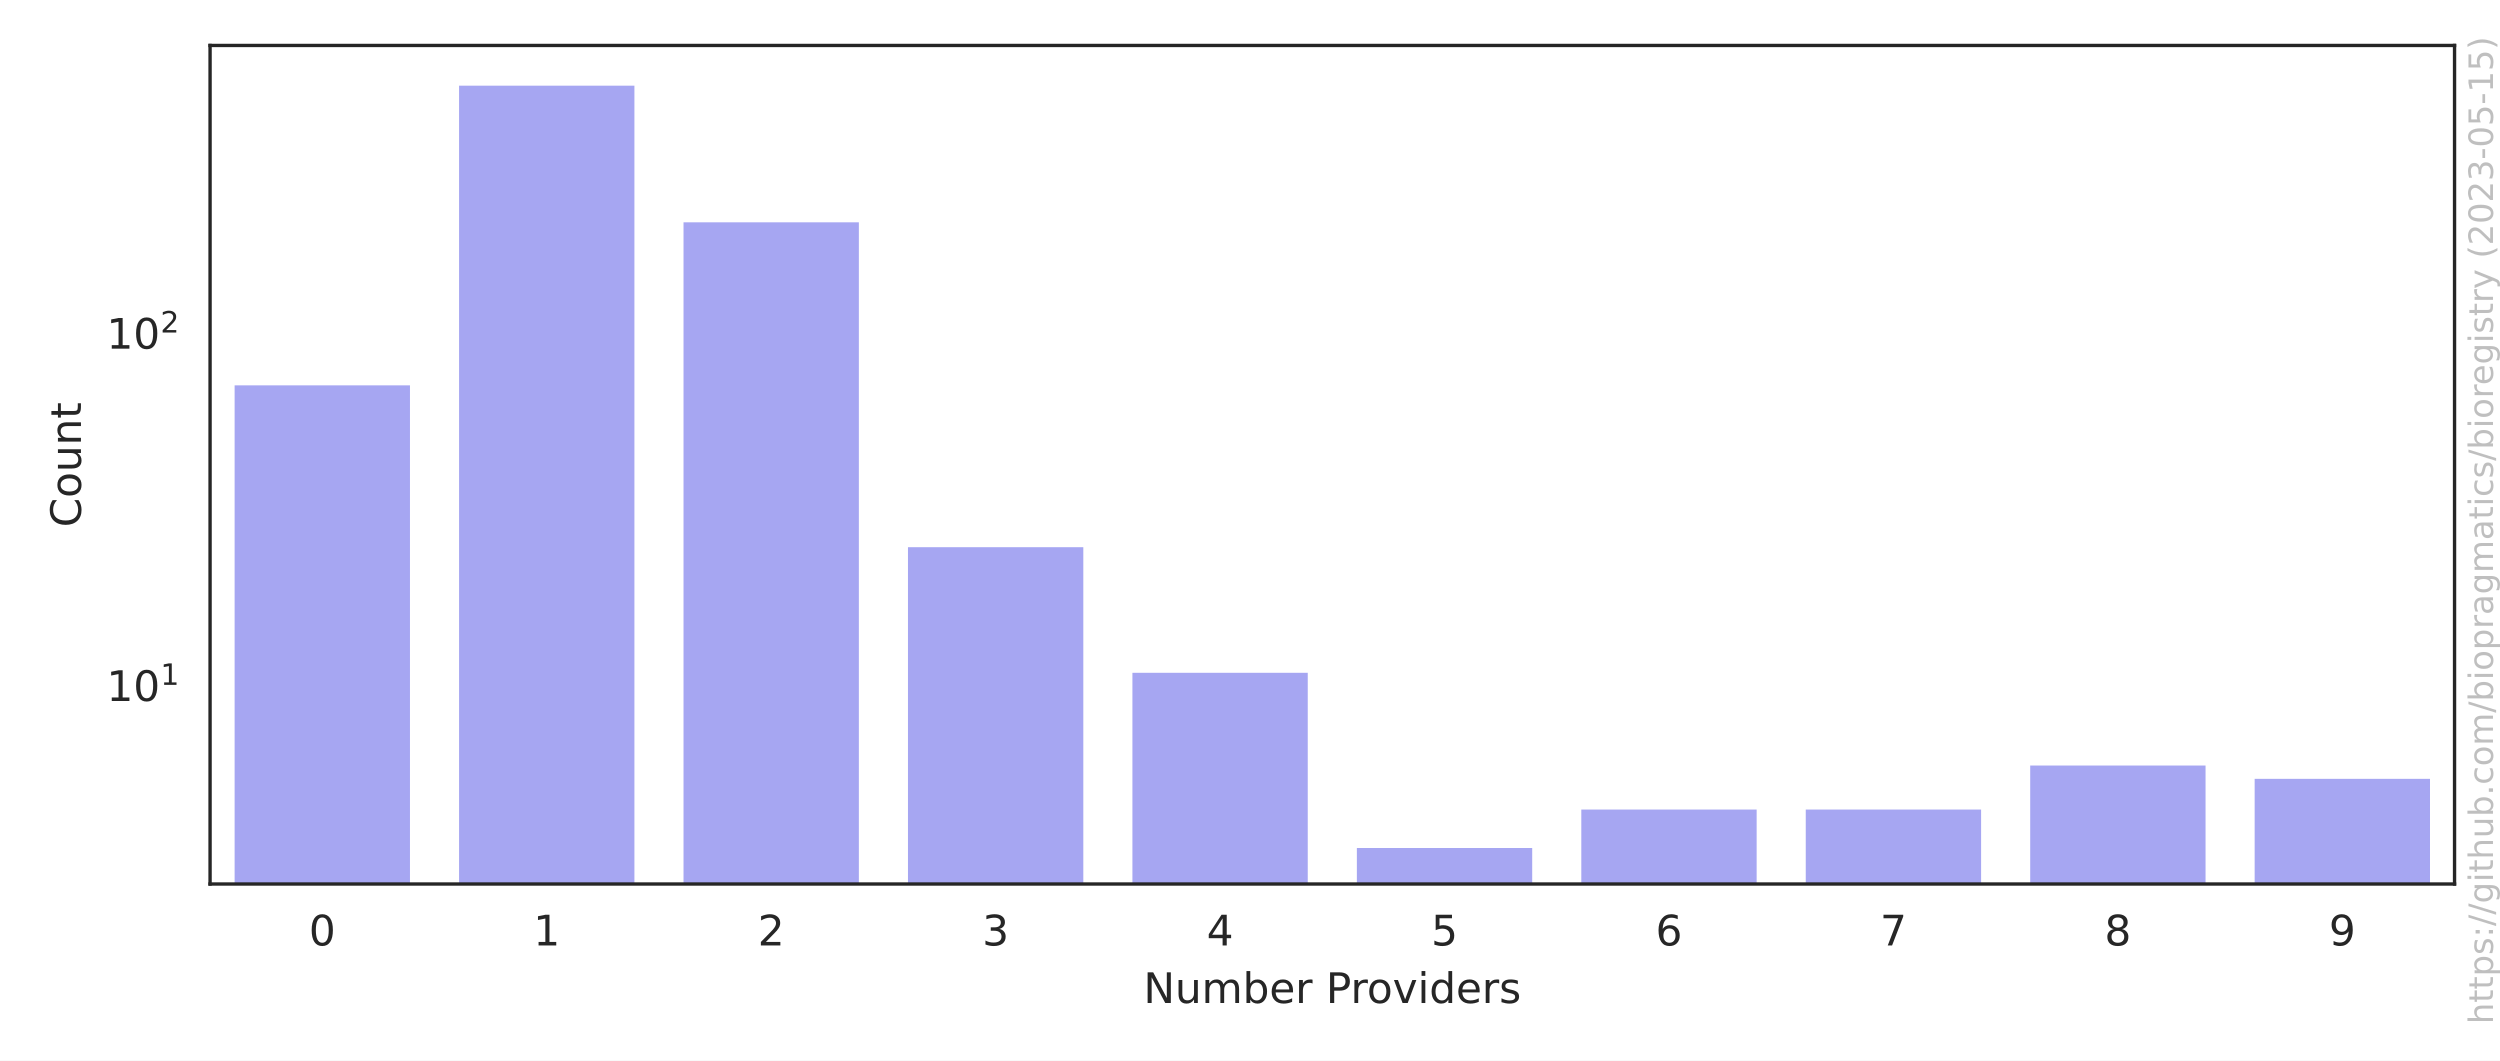
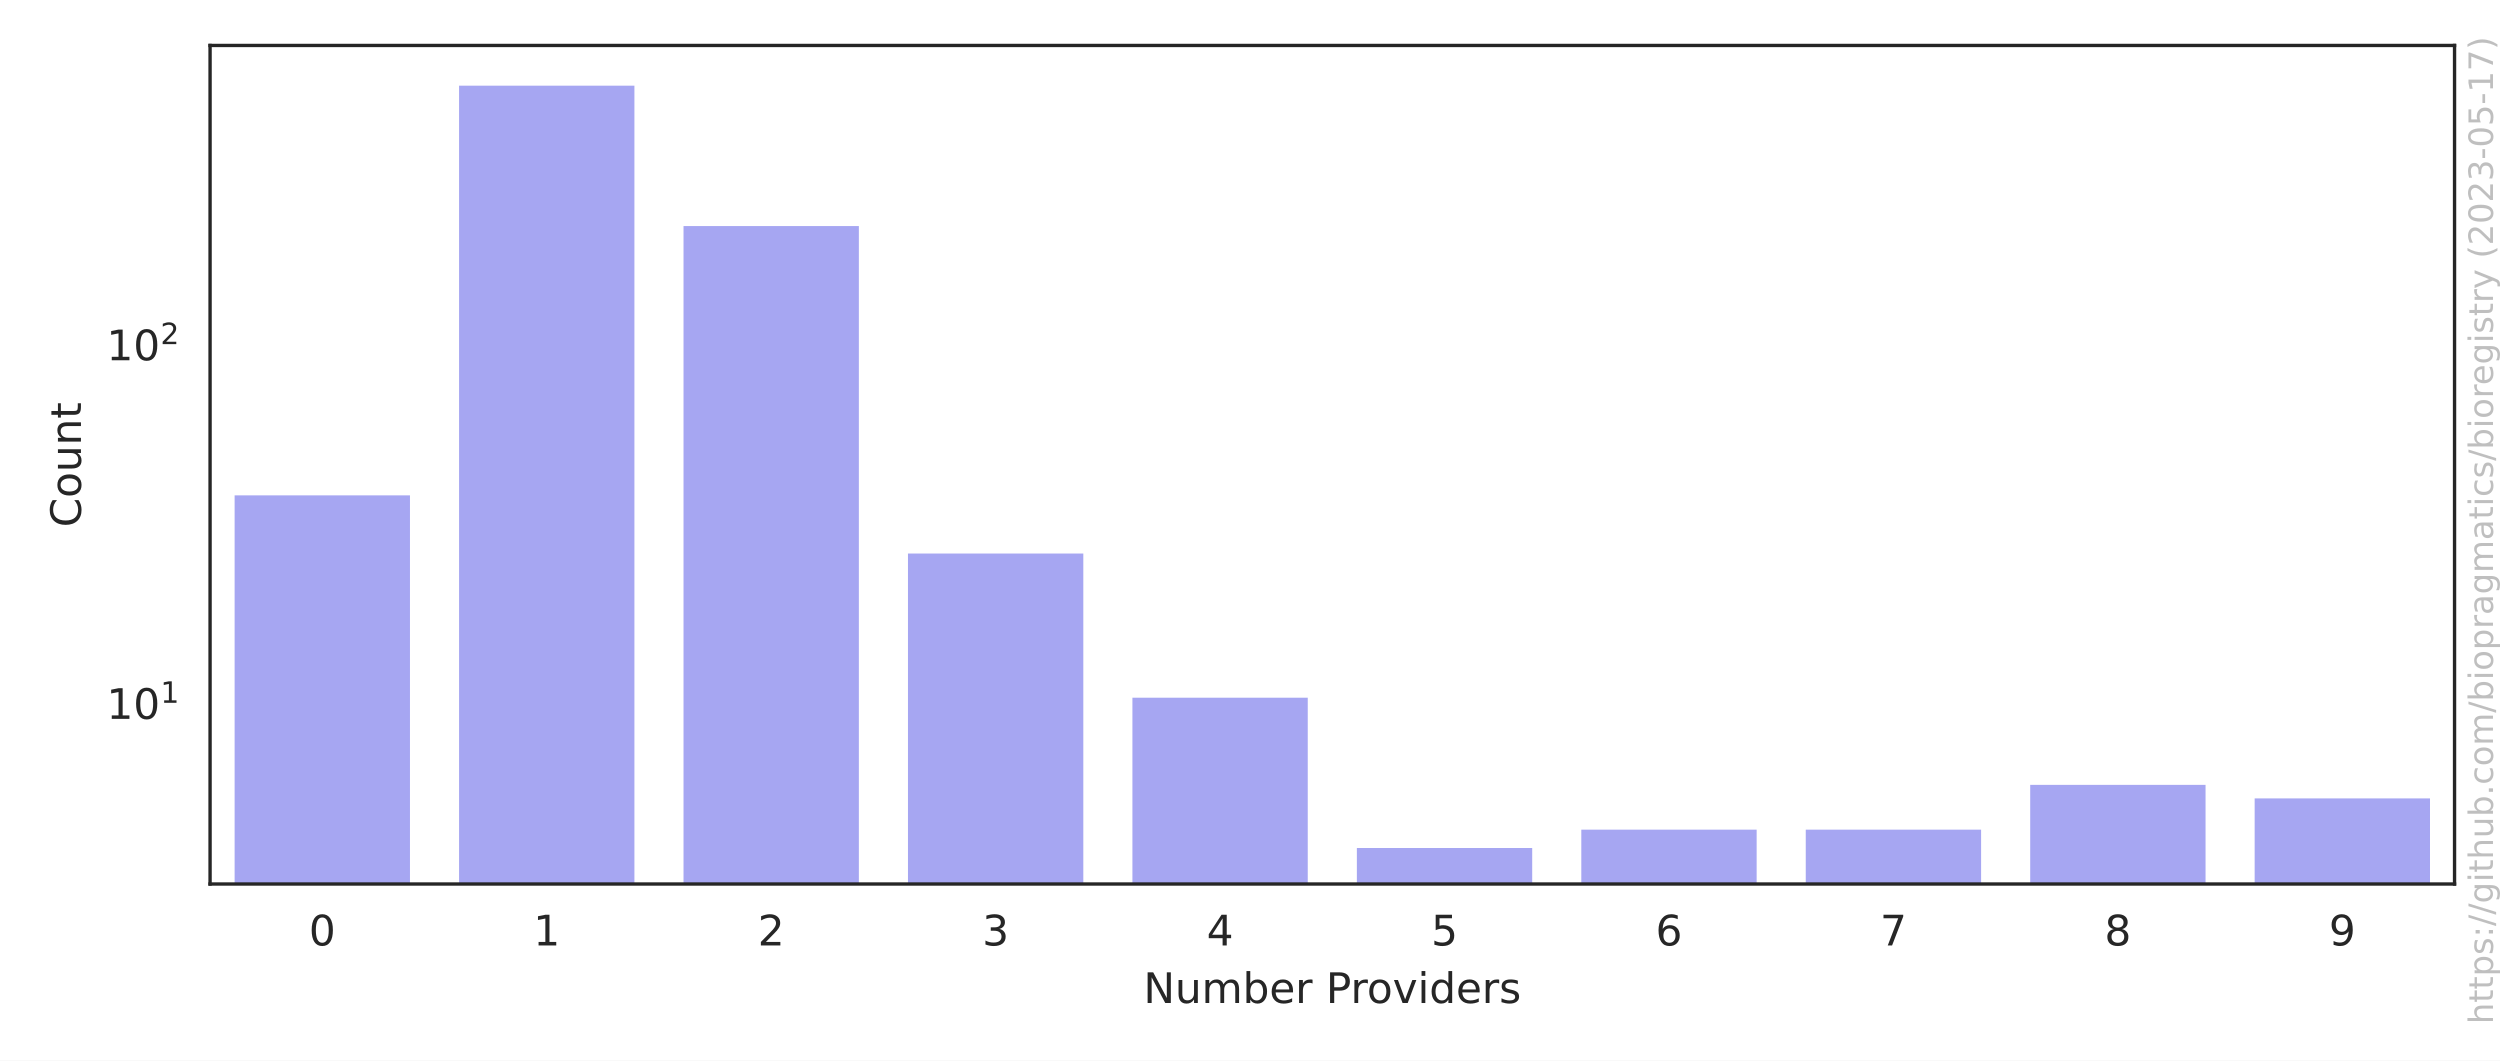
<svg xmlns="http://www.w3.org/2000/svg" xmlns:xlink="http://www.w3.org/1999/xlink" width="594pt" height="252pt" viewBox="0 0 594 252" version="1.1">
  <defs>
    <style type="text/css">*{stroke-linejoin: round; stroke-linecap: butt}</style>
  </defs>
  <g id="figure_1">
    <g id="patch_1">
      <path d="M 0 252  L 594 252  L 594 0  L 0 0  z " style="fill: #ffffff" />
    </g>
    <g id="axes_1">
      <g id="patch_2">
        <path d="M 49.913 210.04  L 583.2 210.04  L 583.2 10.8  L 49.913 10.8  z " style="fill: #ffffff" />
      </g>
      <g id="matplotlib.axis_1">
        <g id="xtick_1">
          <g id="text_1">
            <g style="fill: #262626" transform="translate(73.3958 224.6384) scale(0.1 -0.1)">
              <defs>
                <path id="DejaVuSans-30" d="M 2034 4250  Q 1547 4250 1301 3770  Q 1056 3291 1056 2328  Q 1056 1369 1301 889  Q 1547 409 2034 409  Q 2525 409 2770 889  Q 3016 1369 3016 2328  Q 3016 3291 2770 3770  Q 2525 4250 2034 4250  z M 2034 4750  Q 2819 4750 3233 4129  Q 3647 3509 3647 2328  Q 3647 1150 3233 529  Q 2819 -91 2034 -91  Q 1250 -91 836 529  Q 422 1150 422 2328  Q 422 3509 836 4129  Q 1250 4750 2034 4750  z " transform="scale(0.015625)" />
              </defs>
              <use xlink:href="#DejaVuSans-30" />
            </g>
          </g>
        </g>
        <g id="xtick_2">
          <g id="text_2">
            <g style="fill: #262626" transform="translate(126.7245 224.6384) scale(0.1 -0.1)">
              <defs>
                <path id="DejaVuSans-31" d="M 794 531  L 1825 531  L 1825 4091  L 703 3866  L 703 4441  L 1819 4666  L 2450 4666  L 2450 531  L 3481 531  L 3481 0  L 794 0  L 794 531  z " transform="scale(0.015625)" />
              </defs>
              <use xlink:href="#DejaVuSans-31" />
            </g>
          </g>
        </g>
        <g id="xtick_3">
          <g id="text_3">
            <g style="fill: #262626" transform="translate(180.0533 224.6384) scale(0.1 -0.1)">
              <defs>
                <path id="DejaVuSans-32" d="M 1228 531  L 3431 531  L 3431 0  L 469 0  L 469 531  Q 828 903 1448 1529  Q 2069 2156 2228 2338  Q 2531 2678 2651 2914  Q 2772 3150 2772 3378  Q 2772 3750 2511 3984  Q 2250 4219 1831 4219  Q 1534 4219 1204 4116  Q 875 4013 500 3803  L 500 4441  Q 881 4594 1212 4672  Q 1544 4750 1819 4750  Q 2544 4750 2975 4387  Q 3406 4025 3406 3419  Q 3406 3131 3298 2873  Q 3191 2616 2906 2266  Q 2828 2175 2409 1742  Q 1991 1309 1228 531  z " transform="scale(0.015625)" />
              </defs>
              <use xlink:href="#DejaVuSans-32" />
            </g>
          </g>
        </g>
        <g id="xtick_4">
          <g id="text_4">
            <g style="fill: #262626" transform="translate(233.382 224.6384) scale(0.1 -0.1)">
              <defs>
                <path id="DejaVuSans-33" d="M 2597 2516  Q 3050 2419 3304 2112  Q 3559 1806 3559 1356  Q 3559 666 3084 287  Q 2609 -91 1734 -91  Q 1441 -91 1130 -33  Q 819 25 488 141  L 488 750  Q 750 597 1062 519  Q 1375 441 1716 441  Q 2309 441 2620 675  Q 2931 909 2931 1356  Q 2931 1769 2642 2001  Q 2353 2234 1838 2234  L 1294 2234  L 1294 2753  L 1863 2753  Q 2328 2753 2575 2939  Q 2822 3125 2822 3475  Q 2822 3834 2567 4026  Q 2313 4219 1838 4219  Q 1578 4219 1281 4162  Q 984 4106 628 3988  L 628 4550  Q 988 4650 1302 4700  Q 1616 4750 1894 4750  Q 2613 4750 3031 4423  Q 3450 4097 3450 3541  Q 3450 3153 3228 2886  Q 3006 2619 2597 2516  z " transform="scale(0.015625)" />
              </defs>
              <use xlink:href="#DejaVuSans-33" />
            </g>
          </g>
        </g>
        <g id="xtick_5">
          <g id="text_5">
            <g style="fill: #262626" transform="translate(286.7107 224.6384) scale(0.1 -0.1)">
              <defs>
                <path id="DejaVuSans-34" d="M 2419 4116  L 825 1625  L 2419 1625  L 2419 4116  z M 2253 4666  L 3047 4666  L 3047 1625  L 3713 1625  L 3713 1100  L 3047 1100  L 3047 0  L 2419 0  L 2419 1100  L 313 1100  L 313 1709  L 2253 4666  z " transform="scale(0.015625)" />
              </defs>
              <use xlink:href="#DejaVuSans-34" />
            </g>
          </g>
        </g>
        <g id="xtick_6">
          <g id="text_6">
            <g style="fill: #262626" transform="translate(340.0395 224.6384) scale(0.1 -0.1)">
              <defs>
                <path id="DejaVuSans-35" d="M 691 4666  L 3169 4666  L 3169 4134  L 1269 4134  L 1269 2991  Q 1406 3038 1543 3061  Q 1681 3084 1819 3084  Q 2600 3084 3056 2656  Q 3513 2228 3513 1497  Q 3513 744 3044 326  Q 2575 -91 1722 -91  Q 1428 -91 1123 -41  Q 819 9 494 109  L 494 744  Q 775 591 1075 516  Q 1375 441 1709 441  Q 2250 441 2565 725  Q 2881 1009 2881 1497  Q 2881 1984 2565 2268  Q 2250 2553 1709 2553  Q 1456 2553 1204 2497  Q 953 2441 691 2322  L 691 4666  z " transform="scale(0.015625)" />
              </defs>
              <use xlink:href="#DejaVuSans-35" />
            </g>
          </g>
        </g>
        <g id="xtick_7">
          <g id="text_7">
            <g style="fill: #262626" transform="translate(393.3682 224.6384) scale(0.1 -0.1)">
              <defs>
                <path id="DejaVuSans-36" d="M 2113 2584  Q 1688 2584 1439 2293  Q 1191 2003 1191 1497  Q 1191 994 1439 701  Q 1688 409 2113 409  Q 2538 409 2786 701  Q 3034 994 3034 1497  Q 3034 2003 2786 2293  Q 2538 2584 2113 2584  z M 3366 4563  L 3366 3988  Q 3128 4100 2886 4159  Q 2644 4219 2406 4219  Q 1781 4219 1451 3797  Q 1122 3375 1075 2522  Q 1259 2794 1537 2939  Q 1816 3084 2150 3084  Q 2853 3084 3261 2657  Q 3669 2231 3669 1497  Q 3669 778 3244 343  Q 2819 -91 2113 -91  Q 1303 -91 875 529  Q 447 1150 447 2328  Q 447 3434 972 4092  Q 1497 4750 2381 4750  Q 2619 4750 2861 4703  Q 3103 4656 3366 4563  z " transform="scale(0.015625)" />
              </defs>
              <use xlink:href="#DejaVuSans-36" />
            </g>
          </g>
        </g>
        <g id="xtick_8">
          <g id="text_8">
            <g style="fill: #262626" transform="translate(446.6969 224.6384) scale(0.1 -0.1)">
              <defs>
                <path id="DejaVuSans-37" d="M 525 4666  L 3525 4666  L 3525 4397  L 1831 0  L 1172 0  L 2766 4134  L 525 4134  L 525 4666  z " transform="scale(0.015625)" />
              </defs>
              <use xlink:href="#DejaVuSans-37" />
            </g>
          </g>
        </g>
        <g id="xtick_9">
          <g id="text_9">
            <g style="fill: #262626" transform="translate(500.0257 224.6384) scale(0.1 -0.1)">
              <defs>
                <path id="DejaVuSans-38" d="M 2034 2216  Q 1584 2216 1326 1975  Q 1069 1734 1069 1313  Q 1069 891 1326 650  Q 1584 409 2034 409  Q 2484 409 2743 651  Q 3003 894 3003 1313  Q 3003 1734 2745 1975  Q 2488 2216 2034 2216  z M 1403 2484  Q 997 2584 770 2862  Q 544 3141 544 3541  Q 544 4100 942 4425  Q 1341 4750 2034 4750  Q 2731 4750 3128 4425  Q 3525 4100 3525 3541  Q 3525 3141 3298 2862  Q 3072 2584 2669 2484  Q 3125 2378 3379 2068  Q 3634 1759 3634 1313  Q 3634 634 3220 271  Q 2806 -91 2034 -91  Q 1263 -91 848 271  Q 434 634 434 1313  Q 434 1759 690 2068  Q 947 2378 1403 2484  z M 1172 3481  Q 1172 3119 1398 2916  Q 1625 2713 2034 2713  Q 2441 2713 2670 2916  Q 2900 3119 2900 3481  Q 2900 3844 2670 4047  Q 2441 4250 2034 4250  Q 1625 4250 1398 4047  Q 1172 3844 1172 3481  z " transform="scale(0.015625)" />
              </defs>
              <use xlink:href="#DejaVuSans-38" />
            </g>
          </g>
        </g>
        <g id="xtick_10">
          <g id="text_10">
            <g style="fill: #262626" transform="translate(553.3544 224.6384) scale(0.1 -0.1)">
              <defs>
                <path id="DejaVuSans-39" d="M 703 97  L 703 672  Q 941 559 1184 500  Q 1428 441 1663 441  Q 2288 441 2617 861  Q 2947 1281 2994 2138  Q 2813 1869 2534 1725  Q 2256 1581 1919 1581  Q 1219 1581 811 2004  Q 403 2428 403 3163  Q 403 3881 828 4315  Q 1253 4750 1959 4750  Q 2769 4750 3195 4129  Q 3622 3509 3622 2328  Q 3622 1225 3098 567  Q 2575 -91 1691 -91  Q 1453 -91 1209 -44  Q 966 3 703 97  z M 1959 2075  Q 2384 2075 2632 2365  Q 2881 2656 2881 3163  Q 2881 3666 2632 3958  Q 2384 4250 1959 4250  Q 1534 4250 1286 3958  Q 1038 3666 1038 3163  Q 1038 2656 1286 2365  Q 1534 2075 1959 2075  z " transform="scale(0.015625)" />
              </defs>
              <use xlink:href="#DejaVuSans-39" />
            </g>
          </g>
        </g>
        <g id="text_11">
          <g style="fill: #262626" transform="translate(271.6923 238.3166) scale(0.1 -0.1)">
            <defs>
              <path id="DejaVuSans-4e" d="M 628 4666  L 1478 4666  L 3547 763  L 3547 4666  L 4159 4666  L 4159 0  L 3309 0  L 1241 3903  L 1241 0  L 628 0  L 628 4666  z " transform="scale(0.015625)" />
              <path id="DejaVuSans-75" d="M 544 1381  L 544 3500  L 1119 3500  L 1119 1403  Q 1119 906 1312 657  Q 1506 409 1894 409  Q 2359 409 2629 706  Q 2900 1003 2900 1516  L 2900 3500  L 3475 3500  L 3475 0  L 2900 0  L 2900 538  Q 2691 219 2414 64  Q 2138 -91 1772 -91  Q 1169 -91 856 284  Q 544 659 544 1381  z M 1991 3584  L 1991 3584  z " transform="scale(0.015625)" />
              <path id="DejaVuSans-6d" d="M 3328 2828  Q 3544 3216 3844 3400  Q 4144 3584 4550 3584  Q 5097 3584 5394 3201  Q 5691 2819 5691 2113  L 5691 0  L 5113 0  L 5113 2094  Q 5113 2597 4934 2840  Q 4756 3084 4391 3084  Q 3944 3084 3684 2787  Q 3425 2491 3425 1978  L 3425 0  L 2847 0  L 2847 2094  Q 2847 2600 2669 2842  Q 2491 3084 2119 3084  Q 1678 3084 1418 2786  Q 1159 2488 1159 1978  L 1159 0  L 581 0  L 581 3500  L 1159 3500  L 1159 2956  Q 1356 3278 1631 3431  Q 1906 3584 2284 3584  Q 2666 3584 2933 3390  Q 3200 3197 3328 2828  z " transform="scale(0.015625)" />
              <path id="DejaVuSans-62" d="M 3116 1747  Q 3116 2381 2855 2742  Q 2594 3103 2138 3103  Q 1681 3103 1420 2742  Q 1159 2381 1159 1747  Q 1159 1113 1420 752  Q 1681 391 2138 391  Q 2594 391 2855 752  Q 3116 1113 3116 1747  z M 1159 2969  Q 1341 3281 1617 3432  Q 1894 3584 2278 3584  Q 2916 3584 3314 3078  Q 3713 2572 3713 1747  Q 3713 922 3314 415  Q 2916 -91 2278 -91  Q 1894 -91 1617 61  Q 1341 213 1159 525  L 1159 0  L 581 0  L 581 4863  L 1159 4863  L 1159 2969  z " transform="scale(0.015625)" />
              <path id="DejaVuSans-65" d="M 3597 1894  L 3597 1613  L 953 1613  Q 991 1019 1311 708  Q 1631 397 2203 397  Q 2534 397 2845 478  Q 3156 559 3463 722  L 3463 178  Q 3153 47 2828 -22  Q 2503 -91 2169 -91  Q 1331 -91 842 396  Q 353 884 353 1716  Q 353 2575 817 3079  Q 1281 3584 2069 3584  Q 2775 3584 3186 3129  Q 3597 2675 3597 1894  z M 3022 2063  Q 3016 2534 2758 2815  Q 2500 3097 2075 3097  Q 1594 3097 1305 2825  Q 1016 2553 972 2059  L 3022 2063  z " transform="scale(0.015625)" />
              <path id="DejaVuSans-72" d="M 2631 2963  Q 2534 3019 2420 3045  Q 2306 3072 2169 3072  Q 1681 3072 1420 2755  Q 1159 2438 1159 1844  L 1159 0  L 581 0  L 581 3500  L 1159 3500  L 1159 2956  Q 1341 3275 1631 3429  Q 1922 3584 2338 3584  Q 2397 3584 2469 3576  Q 2541 3569 2628 3553  L 2631 2963  z " transform="scale(0.015625)" />
              <path id="DejaVuSans-20" transform="scale(0.015625)" />
              <path id="DejaVuSans-50" d="M 1259 4147  L 1259 2394  L 2053 2394  Q 2494 2394 2734 2622  Q 2975 2850 2975 3272  Q 2975 3691 2734 3919  Q 2494 4147 2053 4147  L 1259 4147  z M 628 4666  L 2053 4666  Q 2838 4666 3239 4311  Q 3641 3956 3641 3272  Q 3641 2581 3239 2228  Q 2838 1875 2053 1875  L 1259 1875  L 1259 0  L 628 0  L 628 4666  z " transform="scale(0.015625)" />
              <path id="DejaVuSans-6f" d="M 1959 3097  Q 1497 3097 1228 2736  Q 959 2375 959 1747  Q 959 1119 1226 758  Q 1494 397 1959 397  Q 2419 397 2687 759  Q 2956 1122 2956 1747  Q 2956 2369 2687 2733  Q 2419 3097 1959 3097  z M 1959 3584  Q 2709 3584 3137 3096  Q 3566 2609 3566 1747  Q 3566 888 3137 398  Q 2709 -91 1959 -91  Q 1206 -91 779 398  Q 353 888 353 1747  Q 353 2609 779 3096  Q 1206 3584 1959 3584  z " transform="scale(0.015625)" />
              <path id="DejaVuSans-76" d="M 191 3500  L 800 3500  L 1894 563  L 2988 3500  L 3597 3500  L 2284 0  L 1503 0  L 191 3500  z " transform="scale(0.015625)" />
              <path id="DejaVuSans-69" d="M 603 3500  L 1178 3500  L 1178 0  L 603 0  L 603 3500  z M 603 4863  L 1178 4863  L 1178 4134  L 603 4134  L 603 4863  z " transform="scale(0.015625)" />
              <path id="DejaVuSans-64" d="M 2906 2969  L 2906 4863  L 3481 4863  L 3481 0  L 2906 0  L 2906 525  Q 2725 213 2448 61  Q 2172 -91 1784 -91  Q 1150 -91 751 415  Q 353 922 353 1747  Q 353 2572 751 3078  Q 1150 3584 1784 3584  Q 2172 3584 2448 3432  Q 2725 3281 2906 2969  z M 947 1747  Q 947 1113 1208 752  Q 1469 391 1925 391  Q 2381 391 2643 752  Q 2906 1113 2906 1747  Q 2906 2381 2643 2742  Q 2381 3103 1925 3103  Q 1469 3103 1208 2742  Q 947 2381 947 1747  z " transform="scale(0.015625)" />
              <path id="DejaVuSans-73" d="M 2834 3397  L 2834 2853  Q 2591 2978 2328 3040  Q 2066 3103 1784 3103  Q 1356 3103 1142 2972  Q 928 2841 928 2578  Q 928 2378 1081 2264  Q 1234 2150 1697 2047  L 1894 2003  Q 2506 1872 2764 1633  Q 3022 1394 3022 966  Q 3022 478 2636 193  Q 2250 -91 1575 -91  Q 1294 -91 989 -36  Q 684 19 347 128  L 347 722  Q 666 556 975 473  Q 1284 391 1588 391  Q 1994 391 2212 530  Q 2431 669 2431 922  Q 2431 1156 2273 1281  Q 2116 1406 1581 1522  L 1381 1569  Q 847 1681 609 1914  Q 372 2147 372 2553  Q 372 3047 722 3315  Q 1072 3584 1716 3584  Q 2034 3584 2315 3537  Q 2597 3491 2834 3397  z " transform="scale(0.015625)" />
            </defs>
            <use xlink:href="#DejaVuSans-4e" />
            <use xlink:href="#DejaVuSans-75" x="74.805" />
            <use xlink:href="#DejaVuSans-6d" x="138.184" />
            <use xlink:href="#DejaVuSans-62" x="235.596" />
            <use xlink:href="#DejaVuSans-65" x="299.072" />
            <use xlink:href="#DejaVuSans-72" x="360.596" />
            <use xlink:href="#DejaVuSans-20" x="401.709" />
            <use xlink:href="#DejaVuSans-50" x="433.496" />
            <use xlink:href="#DejaVuSans-72" x="492.049" />
            <use xlink:href="#DejaVuSans-6f" x="530.912" />
            <use xlink:href="#DejaVuSans-76" x="592.094" />
            <use xlink:href="#DejaVuSans-69" x="651.273" />
            <use xlink:href="#DejaVuSans-64" x="679.057" />
            <use xlink:href="#DejaVuSans-65" x="742.533" />
            <use xlink:href="#DejaVuSans-72" x="804.057" />
            <use xlink:href="#DejaVuSans-73" x="845.17" />
          </g>
        </g>
      </g>
      <g id="matplotlib.axis_2">
        <g id="ytick_1">
          <g id="text_12">
-             <g style="fill: #262626" transform="translate(25.31268 166.62) scale(0.1 -0.1)">
+             <g style="fill: #262626" transform="translate(25.31268 170.8781) scale(0.1 -0.1)">
              <use xlink:href="#DejaVuSans-31" transform="translate(0 0.684375)" />
              <use xlink:href="#DejaVuSans-30" transform="translate(63.62305 0.684375)" />
              <use xlink:href="#DejaVuSans-31" transform="translate(128.2031 38.96563) scale(0.7)" />
            </g>
          </g>
        </g>
        <g id="ytick_2">
          <g id="text_13">
-             <g style="fill: #262626" transform="translate(25.31268 82.91696) scale(0.1 -0.1)">
+             <g style="fill: #262626" transform="translate(25.31268 85.67729) scale(0.1 -0.1)">
              <use xlink:href="#DejaVuSans-31" transform="translate(0 0.765625)" />
              <use xlink:href="#DejaVuSans-30" transform="translate(63.62305 0.765625)" />
              <use xlink:href="#DejaVuSans-32" transform="translate(128.2031 39.04688) scale(0.7)" />
            </g>
          </g>
        </g>
        <g id="ytick_3" />
        <g id="ytick_4" />
        <g id="ytick_5" />
        <g id="ytick_6" />
        <g id="ytick_7" />
        <g id="ytick_8" />
        <g id="ytick_9" />
        <g id="ytick_10" />
        <g id="ytick_11" />
        <g id="ytick_12" />
        <g id="ytick_13" />
        <g id="ytick_14" />
        <g id="ytick_15" />
        <g id="ytick_16" />
        <g id="ytick_17" />
        <g id="ytick_18" />
        <g id="ytick_19" />
        <g id="ytick_20" />
        <g id="ytick_21" />
-         <g id="ytick_22" />
        <g id="text_14">
          <g style="fill: #262626" transform="translate(19.233 125.2684) rotate(-90) scale(0.1 -0.1)">
            <defs>
              <path id="DejaVuSans-43" d="M 4122 4306  L 4122 3641  Q 3803 3938 3442 4084  Q 3081 4231 2675 4231  Q 1875 4231 1450 3742  Q 1025 3253 1025 2328  Q 1025 1406 1450 917  Q 1875 428 2675 428  Q 3081 428 3442 575  Q 3803 722 4122 1019  L 4122 359  Q 3791 134 3420 21  Q 3050 -91 2638 -91  Q 1578 -91 968 557  Q 359 1206 359 2328  Q 359 3453 968 4101  Q 1578 4750 2638 4750  Q 3056 4750 3426 4639  Q 3797 4528 4122 4306  z " transform="scale(0.015625)" />
              <path id="DejaVuSans-6e" d="M 3513 2113  L 3513 0  L 2938 0  L 2938 2094  Q 2938 2591 2744 2837  Q 2550 3084 2163 3084  Q 1697 3084 1428 2787  Q 1159 2491 1159 1978  L 1159 0  L 581 0  L 581 3500  L 1159 3500  L 1159 2956  Q 1366 3272 1645 3428  Q 1925 3584 2291 3584  Q 2894 3584 3203 3211  Q 3513 2838 3513 2113  z " transform="scale(0.015625)" />
              <path id="DejaVuSans-74" d="M 1172 4494  L 1172 3500  L 2356 3500  L 2356 3053  L 1172 3053  L 1172 1153  Q 1172 725 1289 603  Q 1406 481 1766 481  L 2356 481  L 2356 0  L 1766 0  Q 1100 0 847 248  Q 594 497 594 1153  L 594 3053  L 172 3053  L 172 3500  L 594 3500  L 594 4494  L 1172 4494  z " transform="scale(0.015625)" />
            </defs>
            <use xlink:href="#DejaVuSans-43" />
            <use xlink:href="#DejaVuSans-6f" x="69.824" />
            <use xlink:href="#DejaVuSans-75" x="131.006" />
            <use xlink:href="#DejaVuSans-6e" x="194.385" />
            <use xlink:href="#DejaVuSans-74" x="257.764" />
          </g>
        </g>
      </g>
      <g id="patch_3">
-         <path d="M 55.246 83949.539  L 97.909 83949.539  L 97.909 91.059  L 55.246 91.059  z " clip-path="url(#p84426c0476)" style="fill: #2020df; opacity: 0.4; stroke: #ffffff; stroke-linejoin: miter" />
+         <path d="M 55.246 85453.051  L 97.909 85453.051  L 97.909 117.197  L 55.246 117.197  z " clip-path="url(#p84426c0476)" style="fill: #2020df; opacity: 0.4; stroke: #ffffff; stroke-linejoin: miter" />
      </g>
      <g id="patch_4">
-         <path d="M 108.574 83949.539  L 151.237 83949.539  L 151.237 19.856  L 108.574 19.856  z " clip-path="url(#p84426c0476)" style="fill: #2020df; opacity: 0.4; stroke: #ffffff; stroke-linejoin: miter" />
+         <path d="M 108.574 85453.051  L 151.237 85453.051  L 151.237 19.856  L 108.574 19.856  z " clip-path="url(#p84426c0476)" style="fill: #2020df; opacity: 0.4; stroke: #ffffff; stroke-linejoin: miter" />
      </g>
      <g id="patch_5">
-         <path d="M 161.903 83949.539  L 204.566 83949.539  L 204.566 52.321  L 161.903 52.321  z " clip-path="url(#p84426c0476)" style="fill: #2020df; opacity: 0.4; stroke: #ffffff; stroke-linejoin: miter" />
+         <path d="M 161.903 85453.051  L 204.566 85453.051  L 204.566 53.211  L 161.903 53.211  z " clip-path="url(#p84426c0476)" style="fill: #2020df; opacity: 0.4; stroke: #ffffff; stroke-linejoin: miter" />
      </g>
      <g id="patch_6">
-         <path d="M 215.232 83949.539  L 257.895 83949.539  L 257.895 129.512  L 215.232 129.512  z " clip-path="url(#p84426c0476)" style="fill: #2020df; opacity: 0.4; stroke: #ffffff; stroke-linejoin: miter" />
+         <path d="M 215.232 85453.051  L 257.895 85453.051  L 257.895 131.018  L 215.232 131.018  z " clip-path="url(#p84426c0476)" style="fill: #2020df; opacity: 0.4; stroke: #ffffff; stroke-linejoin: miter" />
      </g>
      <g id="patch_7">
-         <path d="M 268.56 83949.539  L 311.223 83949.539  L 311.223 159.356  L 268.56 159.356  z " clip-path="url(#p84426c0476)" style="fill: #2020df; opacity: 0.4; stroke: #ffffff; stroke-linejoin: miter" />
+         <path d="M 268.56 85453.051  L 311.223 85453.051  L 311.223 165.273  L 268.56 165.273  z " clip-path="url(#p84426c0476)" style="fill: #2020df; opacity: 0.4; stroke: #ffffff; stroke-linejoin: miter" />
      </g>
      <g id="patch_8">
-         <path d="M 321.889 83949.539  L 364.552 83949.539  L 364.552 200.984  L 321.889 200.984  z " clip-path="url(#p84426c0476)" style="fill: #2020df; opacity: 0.4; stroke: #ffffff; stroke-linejoin: miter" />
+         <path d="M 321.889 85453.051  L 364.552 85453.051  L 364.552 200.984  L 321.889 200.984  z " clip-path="url(#p84426c0476)" style="fill: #2020df; opacity: 0.4; stroke: #ffffff; stroke-linejoin: miter" />
      </g>
      <g id="patch_9">
-         <path d="M 375.218 83949.539  L 417.881 83949.539  L 417.881 191.848  L 375.218 191.848  z " clip-path="url(#p84426c0476)" style="fill: #2020df; opacity: 0.4; stroke: #ffffff; stroke-linejoin: miter" />
+         <path d="M 375.218 85453.051  L 417.881 85453.051  L 417.881 196.625  L 375.218 196.625  z " clip-path="url(#p84426c0476)" style="fill: #2020df; opacity: 0.4; stroke: #ffffff; stroke-linejoin: miter" />
      </g>
      <g id="patch_10">
-         <path d="M 428.547 83949.539  L 471.21 83949.539  L 471.21 191.848  L 428.547 191.848  z " clip-path="url(#p84426c0476)" style="fill: #2020df; opacity: 0.4; stroke: #ffffff; stroke-linejoin: miter" />
+         <path d="M 428.547 85453.051  L 471.21 85453.051  L 471.21 196.625  L 428.547 196.625  z " clip-path="url(#p84426c0476)" style="fill: #2020df; opacity: 0.4; stroke: #ffffff; stroke-linejoin: miter" />
      </g>
      <g id="patch_11">
-         <path d="M 481.875 83949.539  L 524.538 83949.539  L 524.538 181.39  L 481.875 181.39  z " clip-path="url(#p84426c0476)" style="fill: #2020df; opacity: 0.4; stroke: #ffffff; stroke-linejoin: miter" />
+         <path d="M 481.875 85453.051  L 524.538 85453.051  L 524.538 185.981  L 481.875 185.981  z " clip-path="url(#p84426c0476)" style="fill: #2020df; opacity: 0.4; stroke: #ffffff; stroke-linejoin: miter" />
      </g>
      <g id="patch_12">
-         <path d="M 535.204 83949.539  L 577.867 83949.539  L 577.867 184.553  L 535.204 184.553  z " clip-path="url(#p84426c0476)" style="fill: #2020df; opacity: 0.4; stroke: #ffffff; stroke-linejoin: miter" />
+         <path d="M 535.204 85453.051  L 577.867 85453.051  L 577.867 189.2  L 535.204 189.2  z " clip-path="url(#p84426c0476)" style="fill: #2020df; opacity: 0.4; stroke: #ffffff; stroke-linejoin: miter" />
      </g>
      <g id="patch_13">
        <path d="M 49.913 210.04  L 49.913 10.8  " style="fill: none; stroke: #262626; stroke-width: 0.8; stroke-linejoin: miter; stroke-linecap: square" />
      </g>
      <g id="patch_14">
        <path d="M 583.2 210.04  L 583.2 10.8  " style="fill: none; stroke: #262626; stroke-width: 0.8; stroke-linejoin: miter; stroke-linecap: square" />
      </g>
      <g id="patch_15">
        <path d="M 49.913 210.04  L 583.2 210.04  " style="fill: none; stroke: #262626; stroke-width: 0.8; stroke-linejoin: miter; stroke-linecap: square" />
      </g>
      <g id="patch_16">
        <path d="M 49.913 10.8  L 583.2 10.8  " style="fill: none; stroke: #262626; stroke-width: 0.8; stroke-linejoin: miter; stroke-linecap: square" />
      </g>
    </g>
    <g id="text_15">
      <g style="fill: #808080; opacity: 0.5" transform="translate(592.3362 243.3237) rotate(-90) scale(0.08 -0.08)">
        <defs>
          <path id="DejaVuSans-68" d="M 3513 2113  L 3513 0  L 2938 0  L 2938 2094  Q 2938 2591 2744 2837  Q 2550 3084 2163 3084  Q 1697 3084 1428 2787  Q 1159 2491 1159 1978  L 1159 0  L 581 0  L 581 4863  L 1159 4863  L 1159 2956  Q 1366 3272 1645 3428  Q 1925 3584 2291 3584  Q 2894 3584 3203 3211  Q 3513 2838 3513 2113  z " transform="scale(0.015625)" />
          <path id="DejaVuSans-70" d="M 1159 525  L 1159 -1331  L 581 -1331  L 581 3500  L 1159 3500  L 1159 2969  Q 1341 3281 1617 3432  Q 1894 3584 2278 3584  Q 2916 3584 3314 3078  Q 3713 2572 3713 1747  Q 3713 922 3314 415  Q 2916 -91 2278 -91  Q 1894 -91 1617 61  Q 1341 213 1159 525  z M 3116 1747  Q 3116 2381 2855 2742  Q 2594 3103 2138 3103  Q 1681 3103 1420 2742  Q 1159 2381 1159 1747  Q 1159 1113 1420 752  Q 1681 391 2138 391  Q 2594 391 2855 752  Q 3116 1113 3116 1747  z " transform="scale(0.015625)" />
          <path id="DejaVuSans-3a" d="M 750 794  L 1409 794  L 1409 0  L 750 0  L 750 794  z M 750 3309  L 1409 3309  L 1409 2516  L 750 2516  L 750 3309  z " transform="scale(0.015625)" />
          <path id="DejaVuSans-2f" d="M 1625 4666  L 2156 4666  L 531 -594  L 0 -594  L 1625 4666  z " transform="scale(0.015625)" />
          <path id="DejaVuSans-67" d="M 2906 1791  Q 2906 2416 2648 2759  Q 2391 3103 1925 3103  Q 1463 3103 1205 2759  Q 947 2416 947 1791  Q 947 1169 1205 825  Q 1463 481 1925 481  Q 2391 481 2648 825  Q 2906 1169 2906 1791  z M 3481 434  Q 3481 -459 3084 -895  Q 2688 -1331 1869 -1331  Q 1566 -1331 1297 -1286  Q 1028 -1241 775 -1147  L 775 -588  Q 1028 -725 1275 -790  Q 1522 -856 1778 -856  Q 2344 -856 2625 -561  Q 2906 -266 2906 331  L 2906 616  Q 2728 306 2450 153  Q 2172 0 1784 0  Q 1141 0 747 490  Q 353 981 353 1791  Q 353 2603 747 3093  Q 1141 3584 1784 3584  Q 2172 3584 2450 3431  Q 2728 3278 2906 2969  L 2906 3500  L 3481 3500  L 3481 434  z " transform="scale(0.015625)" />
          <path id="DejaVuSans-2e" d="M 684 794  L 1344 794  L 1344 0  L 684 0  L 684 794  z " transform="scale(0.015625)" />
          <path id="DejaVuSans-63" d="M 3122 3366  L 3122 2828  Q 2878 2963 2633 3030  Q 2388 3097 2138 3097  Q 1578 3097 1268 2742  Q 959 2388 959 1747  Q 959 1106 1268 751  Q 1578 397 2138 397  Q 2388 397 2633 464  Q 2878 531 3122 666  L 3122 134  Q 2881 22 2623 -34  Q 2366 -91 2075 -91  Q 1284 -91 818 406  Q 353 903 353 1747  Q 353 2603 823 3093  Q 1294 3584 2113 3584  Q 2378 3584 2631 3529  Q 2884 3475 3122 3366  z " transform="scale(0.015625)" />
          <path id="DejaVuSans-61" d="M 2194 1759  Q 1497 1759 1228 1600  Q 959 1441 959 1056  Q 959 750 1161 570  Q 1363 391 1709 391  Q 2188 391 2477 730  Q 2766 1069 2766 1631  L 2766 1759  L 2194 1759  z M 3341 1997  L 3341 0  L 2766 0  L 2766 531  Q 2569 213 2275 61  Q 1981 -91 1556 -91  Q 1019 -91 701 211  Q 384 513 384 1019  Q 384 1609 779 1909  Q 1175 2209 1959 2209  L 2766 2209  L 2766 2266  Q 2766 2663 2505 2880  Q 2244 3097 1772 3097  Q 1472 3097 1187 3025  Q 903 2953 641 2809  L 641 3341  Q 956 3463 1253 3523  Q 1550 3584 1831 3584  Q 2591 3584 2966 3190  Q 3341 2797 3341 1997  z " transform="scale(0.015625)" />
          <path id="DejaVuSans-79" d="M 2059 -325  Q 1816 -950 1584 -1140  Q 1353 -1331 966 -1331  L 506 -1331  L 506 -850  L 844 -850  Q 1081 -850 1212 -737  Q 1344 -625 1503 -206  L 1606 56  L 191 3500  L 800 3500  L 1894 763  L 2988 3500  L 3597 3500  L 2059 -325  z " transform="scale(0.015625)" />
          <path id="DejaVuSans-28" d="M 1984 4856  Q 1566 4138 1362 3434  Q 1159 2731 1159 2009  Q 1159 1288 1364 580  Q 1569 -128 1984 -844  L 1484 -844  Q 1016 -109 783 600  Q 550 1309 550 2009  Q 550 2706 781 3412  Q 1013 4119 1484 4856  L 1984 4856  z " transform="scale(0.015625)" />
          <path id="DejaVuSans-2d" d="M 313 2009  L 1997 2009  L 1997 1497  L 313 1497  L 313 2009  z " transform="scale(0.015625)" />
          <path id="DejaVuSans-29" d="M 513 4856  L 1013 4856  Q 1481 4119 1714 3412  Q 1947 2706 1947 2009  Q 1947 1309 1714 600  Q 1481 -109 1013 -844  L 513 -844  Q 928 -128 1133 580  Q 1338 1288 1338 2009  Q 1338 2731 1133 3434  Q 928 4138 513 4856  z " transform="scale(0.015625)" />
        </defs>
        <use xlink:href="#DejaVuSans-68" />
        <use xlink:href="#DejaVuSans-74" x="63.379" />
        <use xlink:href="#DejaVuSans-74" x="102.588" />
        <use xlink:href="#DejaVuSans-70" x="141.797" />
        <use xlink:href="#DejaVuSans-73" x="205.273" />
        <use xlink:href="#DejaVuSans-3a" x="257.373" />
        <use xlink:href="#DejaVuSans-2f" x="291.064" />
        <use xlink:href="#DejaVuSans-2f" x="324.756" />
        <use xlink:href="#DejaVuSans-67" x="358.447" />
        <use xlink:href="#DejaVuSans-69" x="421.924" />
        <use xlink:href="#DejaVuSans-74" x="449.707" />
        <use xlink:href="#DejaVuSans-68" x="488.916" />
        <use xlink:href="#DejaVuSans-75" x="552.295" />
        <use xlink:href="#DejaVuSans-62" x="615.674" />
        <use xlink:href="#DejaVuSans-2e" x="679.15" />
        <use xlink:href="#DejaVuSans-63" x="710.938" />
        <use xlink:href="#DejaVuSans-6f" x="765.918" />
        <use xlink:href="#DejaVuSans-6d" x="827.1" />
        <use xlink:href="#DejaVuSans-2f" x="924.512" />
        <use xlink:href="#DejaVuSans-62" x="958.203" />
        <use xlink:href="#DejaVuSans-69" x="1021.68" />
        <use xlink:href="#DejaVuSans-6f" x="1049.463" />
        <use xlink:href="#DejaVuSans-70" x="1110.645" />
        <use xlink:href="#DejaVuSans-72" x="1174.121" />
        <use xlink:href="#DejaVuSans-61" x="1215.234" />
        <use xlink:href="#DejaVuSans-67" x="1276.514" />
        <use xlink:href="#DejaVuSans-6d" x="1339.99" />
        <use xlink:href="#DejaVuSans-61" x="1437.402" />
        <use xlink:href="#DejaVuSans-74" x="1498.682" />
        <use xlink:href="#DejaVuSans-69" x="1537.891" />
        <use xlink:href="#DejaVuSans-63" x="1565.674" />
        <use xlink:href="#DejaVuSans-73" x="1620.654" />
        <use xlink:href="#DejaVuSans-2f" x="1672.754" />
        <use xlink:href="#DejaVuSans-62" x="1706.445" />
        <use xlink:href="#DejaVuSans-69" x="1769.922" />
        <use xlink:href="#DejaVuSans-6f" x="1797.705" />
        <use xlink:href="#DejaVuSans-72" x="1858.887" />
        <use xlink:href="#DejaVuSans-65" x="1897.75" />
        <use xlink:href="#DejaVuSans-67" x="1959.273" />
        <use xlink:href="#DejaVuSans-69" x="2022.75" />
        <use xlink:href="#DejaVuSans-73" x="2050.533" />
        <use xlink:href="#DejaVuSans-74" x="2102.633" />
        <use xlink:href="#DejaVuSans-72" x="2141.842" />
        <use xlink:href="#DejaVuSans-79" x="2182.955" />
        <use xlink:href="#DejaVuSans-20" x="2242.135" />
        <use xlink:href="#DejaVuSans-28" x="2273.922" />
        <use xlink:href="#DejaVuSans-32" x="2312.936" />
        <use xlink:href="#DejaVuSans-30" x="2376.559" />
        <use xlink:href="#DejaVuSans-32" x="2440.182" />
        <use xlink:href="#DejaVuSans-33" x="2503.805" />
        <use xlink:href="#DejaVuSans-2d" x="2567.428" />
        <use xlink:href="#DejaVuSans-30" x="2603.512" />
        <use xlink:href="#DejaVuSans-35" x="2667.135" />
        <use xlink:href="#DejaVuSans-2d" x="2730.758" />
        <use xlink:href="#DejaVuSans-31" x="2766.842" />
-         <use xlink:href="#DejaVuSans-35" x="2830.465" />
+         <use xlink:href="#DejaVuSans-37" x="2830.465" />
        <use xlink:href="#DejaVuSans-29" x="2894.088" />
      </g>
    </g>
  </g>
  <defs>
    <clipPath id="p84426c0476">
      <rect x="49.913" y="10.8" width="533.287" height="199.24" />
    </clipPath>
  </defs>
</svg>
